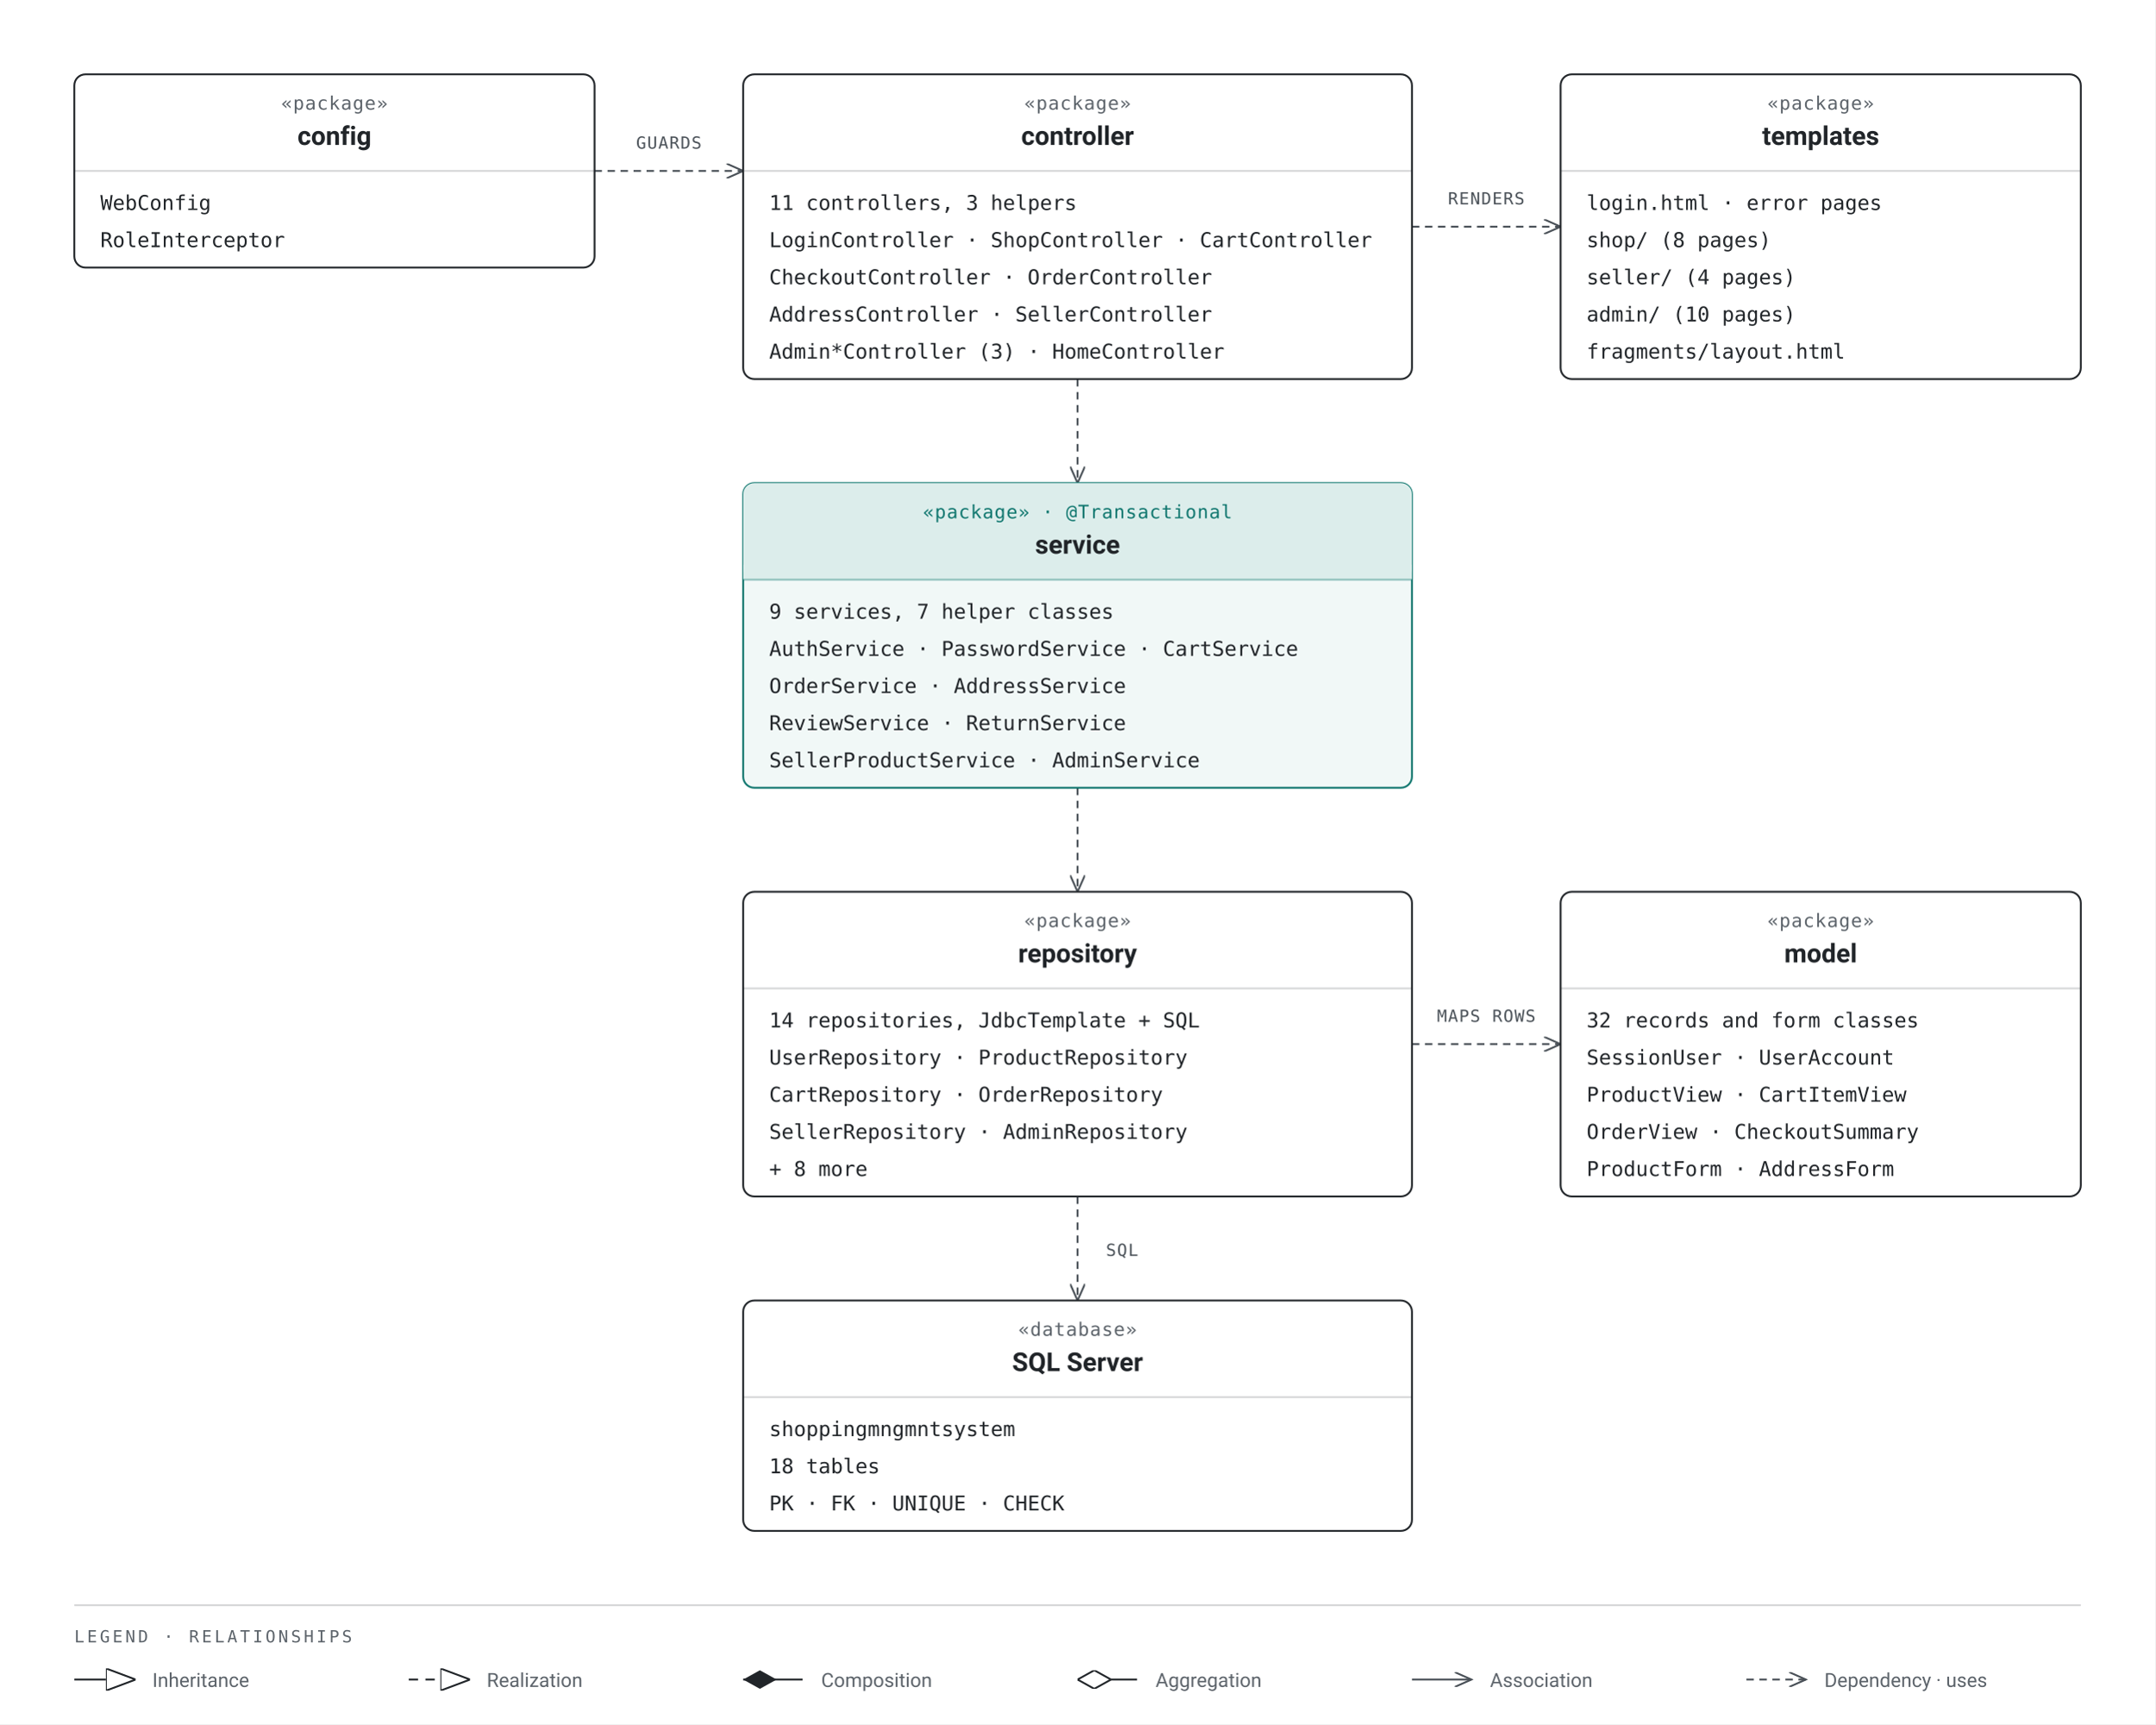
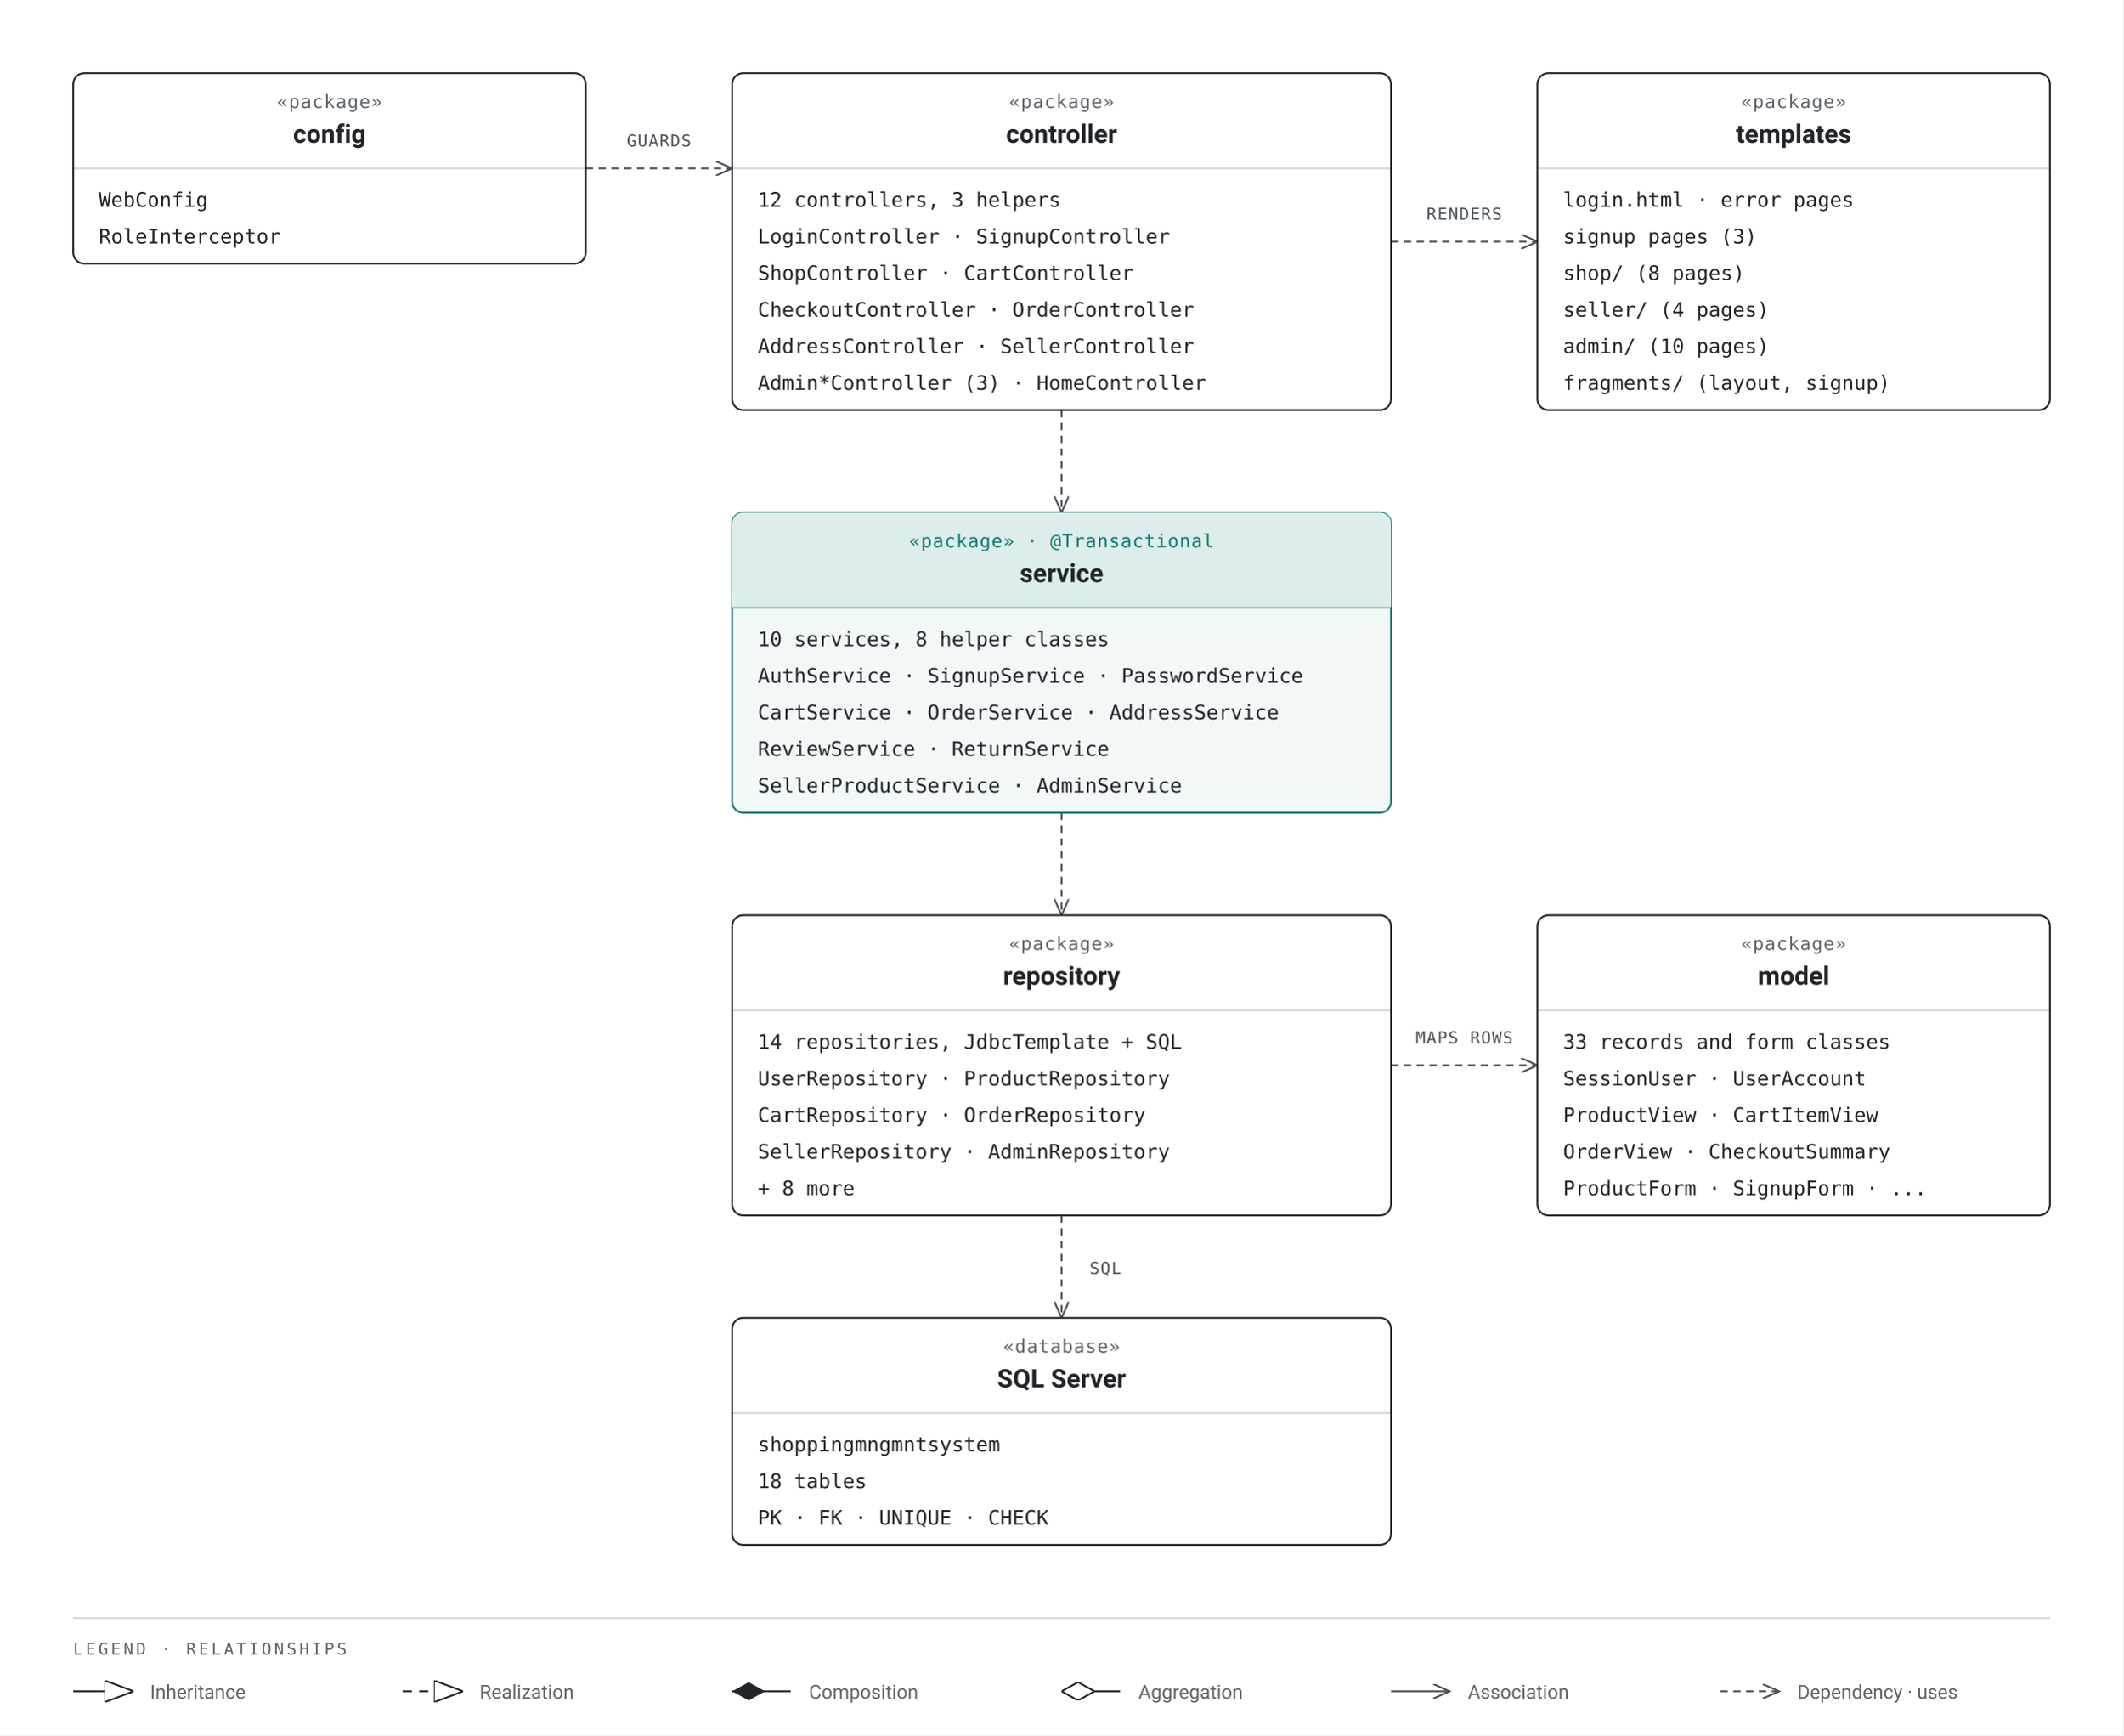
- <svg xmlns="http://www.w3.org/2000/svg" id="class-1-overview-root" viewBox="0 0 1160 928" role="img" aria-labelledby="class-1-overview-title class-1-overview-desc">
+ <svg xmlns="http://www.w3.org/2000/svg" id="class-1-overview-root" viewBox="0 0 1160 948" role="img" aria-labelledby="class-1-overview-title class-1-overview-desc">
  <defs>
    <marker id="uml-triangle" markerWidth="16" markerHeight="12" refX="15" refY="6" orient="auto" markerUnits="userSpaceOnUse">
      <polygon points="0 0, 16 6, 0 12" fill="#ffffff" stroke="#212529" stroke-width="1" />
    </marker>
    <marker id="uml-diamond-filled" markerWidth="18" markerHeight="10" refX="0" refY="5" orient="auto" markerUnits="userSpaceOnUse">
      <polygon points="0 5, 9 0, 18 5, 9 10" fill="#212529" />
    </marker>
    <marker id="uml-diamond-hollow" markerWidth="18" markerHeight="10" refX="0" refY="5" orient="auto" markerUnits="userSpaceOnUse">
      <polygon points="0 5, 9 0, 18 5, 9 10" fill="#ffffff" stroke="#212529" stroke-width="1" />
    </marker>
    <marker id="uml-open" markerWidth="10" markerHeight="8" refX="9" refY="4" orient="auto" markerUnits="userSpaceOnUse">
      <path d="M0,0 L9,4 L0,8" fill="none" stroke="#495057" stroke-width="1" />
    </marker>
  </defs>
  <rect width="100%" height="100%" fill="#ffffff" />
  <path d="M 320,92 L 400,92" fill="none" stroke="#495057" stroke-width="1" stroke-dasharray="4,3" marker-end="url(#uml-open)" />
-   <path d="M 760,122 L 840,122" fill="none" stroke="#495057" stroke-width="1" stroke-dasharray="4,3" marker-end="url(#uml-open)" />
-   <path d="M 580,204 L 580,260" fill="none" stroke="#495057" stroke-width="1" stroke-dasharray="4,3" marker-end="url(#uml-open)" />
-   <path d="M 580,424 L 580,480" fill="none" stroke="#495057" stroke-width="1" stroke-dasharray="4,3" marker-end="url(#uml-open)" />
-   <path d="M 760,562 L 840,562" fill="none" stroke="#495057" stroke-width="1" stroke-dasharray="4,3" marker-end="url(#uml-open)" />
-   <path d="M 580,644 L 580,700" fill="none" stroke="#495057" stroke-width="1" stroke-dasharray="4,3" marker-end="url(#uml-open)" />
+   <path d="M 760,132 L 840,132" fill="none" stroke="#495057" stroke-width="1" stroke-dasharray="4,3" marker-end="url(#uml-open)" />
+   <path d="M 580,224 L 580,280" fill="none" stroke="#495057" stroke-width="1" stroke-dasharray="4,3" marker-end="url(#uml-open)" />
+   <path d="M 580,444 L 580,500" fill="none" stroke="#495057" stroke-width="1" stroke-dasharray="4,3" marker-end="url(#uml-open)" />
+   <path d="M 760,582 L 840,582" fill="none" stroke="#495057" stroke-width="1" stroke-dasharray="4,3" marker-end="url(#uml-open)" />
+   <path d="M 580,664 L 580,720" fill="none" stroke="#495057" stroke-width="1" stroke-dasharray="4,3" marker-end="url(#uml-open)" />
  <rect x="335.8" y="70" width="48.4" height="14" rx="2" fill="#ffffff" />
  <text x="360" y="80" fill="#495057" font-size="9" font-family="ui-monospace, SFMono-Regular, Menlo, Consolas, monospace" text-anchor="middle" letter-spacing="0.06em">GUARDS</text>
-   <rect x="772.6" y="100" width="54.8" height="14" rx="2" fill="#ffffff" />
-   <text x="800" y="110" fill="#495057" font-size="9" font-family="ui-monospace, SFMono-Regular, Menlo, Consolas, monospace" text-anchor="middle" letter-spacing="0.06em">RENDERS</text>
-   <rect x="766.2" y="540" width="67.6" height="14" rx="2" fill="#ffffff" />
-   <text x="800" y="550" fill="#495057" font-size="9" font-family="ui-monospace, SFMono-Regular, Menlo, Consolas, monospace" text-anchor="middle" letter-spacing="0.06em">MAPS ROWS</text>
-   <rect x="589.4" y="666" width="29.2" height="14" rx="2" fill="#ffffff" />
-   <text x="604" y="676" fill="#495057" font-size="9" font-family="ui-monospace, SFMono-Regular, Menlo, Consolas, monospace" text-anchor="middle" letter-spacing="0.06em">SQL</text>
+   <rect x="772.6" y="110" width="54.8" height="14" rx="2" fill="#ffffff" />
+   <text x="800" y="120" fill="#495057" font-size="9" font-family="ui-monospace, SFMono-Regular, Menlo, Consolas, monospace" text-anchor="middle" letter-spacing="0.06em">RENDERS</text>
+   <rect x="766.2" y="560" width="67.6" height="14" rx="2" fill="#ffffff" />
+   <text x="800" y="570" fill="#495057" font-size="9" font-family="ui-monospace, SFMono-Regular, Menlo, Consolas, monospace" text-anchor="middle" letter-spacing="0.06em">MAPS ROWS</text>
+   <rect x="589.4" y="686" width="29.2" height="14" rx="2" fill="#ffffff" />
+   <text x="604" y="696" fill="#495057" font-size="9" font-family="ui-monospace, SFMono-Regular, Menlo, Consolas, monospace" text-anchor="middle" letter-spacing="0.06em">SQL</text>
  <rect x="40" y="40" width="280" height="104" rx="6" fill="#ffffff" />
  <rect x="40" y="40" width="280" height="104" rx="6" fill="#ffffff" stroke="#212529" stroke-width="1" />
  <text x="180.0" y="59" fill="#5c636a" font-size="10" font-family="ui-monospace, SFMono-Regular, Menlo, Consolas, monospace" text-anchor="middle" letter-spacing="0.04em">«package»</text>
  <text x="180.0" y="78" fill="#212529" font-size="14" font-weight="600" font-family="-apple-system, 'Segoe UI', Roboto, 'Helvetica Neue', Arial, sans-serif" text-anchor="middle">config</text>
  <line x1="40" y1="92" x2="320" y2="92" stroke="rgba(33,37,41,0.18)" stroke-width="1" />
  <text x="54" y="113" fill="#212529" font-size="11" font-family="ui-monospace, SFMono-Regular, Menlo, Consolas, monospace">WebConfig</text>
  <text x="54" y="133" fill="#212529" font-size="11" font-family="ui-monospace, SFMono-Regular, Menlo, Consolas, monospace">RoleInterceptor</text>
-   <rect x="400" y="40" width="360" height="164" rx="6" fill="#ffffff" />
-   <rect x="400" y="40" width="360" height="164" rx="6" fill="#ffffff" stroke="#212529" stroke-width="1" />
+   <rect x="400" y="40" width="360" height="184" rx="6" fill="#ffffff" />
+   <rect x="400" y="40" width="360" height="184" rx="6" fill="#ffffff" stroke="#212529" stroke-width="1" />
  <text x="580.0" y="59" fill="#5c636a" font-size="10" font-family="ui-monospace, SFMono-Regular, Menlo, Consolas, monospace" text-anchor="middle" letter-spacing="0.04em">«package»</text>
  <text x="580.0" y="78" fill="#212529" font-size="14" font-weight="600" font-family="-apple-system, 'Segoe UI', Roboto, 'Helvetica Neue', Arial, sans-serif" text-anchor="middle">controller</text>
  <line x1="400" y1="92" x2="760" y2="92" stroke="rgba(33,37,41,0.18)" stroke-width="1" />
-   <text x="414" y="113" fill="#212529" font-size="11" font-family="ui-monospace, SFMono-Regular, Menlo, Consolas, monospace">11 controllers, 3 helpers</text>
-   <text x="414" y="133" fill="#212529" font-size="11" font-family="ui-monospace, SFMono-Regular, Menlo, Consolas, monospace">LoginController · ShopController · CartController</text>
-   <text x="414" y="153" fill="#212529" font-size="11" font-family="ui-monospace, SFMono-Regular, Menlo, Consolas, monospace">CheckoutController · OrderController</text>
-   <text x="414" y="173" fill="#212529" font-size="11" font-family="ui-monospace, SFMono-Regular, Menlo, Consolas, monospace">AddressController · SellerController</text>
-   <text x="414" y="193" fill="#212529" font-size="11" font-family="ui-monospace, SFMono-Regular, Menlo, Consolas, monospace">Admin*Controller (3) · HomeController</text>
-   <rect x="840" y="40" width="280" height="164" rx="6" fill="#ffffff" />
-   <rect x="840" y="40" width="280" height="164" rx="6" fill="#ffffff" stroke="#212529" stroke-width="1" />
+   <text x="414" y="113" fill="#212529" font-size="11" font-family="ui-monospace, SFMono-Regular, Menlo, Consolas, monospace">12 controllers, 3 helpers</text>
+   <text x="414" y="133" fill="#212529" font-size="11" font-family="ui-monospace, SFMono-Regular, Menlo, Consolas, monospace">LoginController · SignupController</text>
+   <text x="414" y="153" fill="#212529" font-size="11" font-family="ui-monospace, SFMono-Regular, Menlo, Consolas, monospace">ShopController · CartController</text>
+   <text x="414" y="173" fill="#212529" font-size="11" font-family="ui-monospace, SFMono-Regular, Menlo, Consolas, monospace">CheckoutController · OrderController</text>
+   <text x="414" y="193" fill="#212529" font-size="11" font-family="ui-monospace, SFMono-Regular, Menlo, Consolas, monospace">AddressController · SellerController</text>
+   <text x="414" y="213" fill="#212529" font-size="11" font-family="ui-monospace, SFMono-Regular, Menlo, Consolas, monospace">Admin*Controller (3) · HomeController</text>
+   <rect x="840" y="40" width="280" height="184" rx="6" fill="#ffffff" />
+   <rect x="840" y="40" width="280" height="184" rx="6" fill="#ffffff" stroke="#212529" stroke-width="1" />
  <text x="980.0" y="59" fill="#5c636a" font-size="10" font-family="ui-monospace, SFMono-Regular, Menlo, Consolas, monospace" text-anchor="middle" letter-spacing="0.04em">«package»</text>
  <text x="980.0" y="78" fill="#212529" font-size="14" font-weight="600" font-family="-apple-system, 'Segoe UI', Roboto, 'Helvetica Neue', Arial, sans-serif" text-anchor="middle">templates</text>
  <line x1="840" y1="92" x2="1120" y2="92" stroke="rgba(33,37,41,0.18)" stroke-width="1" />
  <text x="854" y="113" fill="#212529" font-size="11" font-family="ui-monospace, SFMono-Regular, Menlo, Consolas, monospace">login.html · error pages</text>
-   <text x="854" y="133" fill="#212529" font-size="11" font-family="ui-monospace, SFMono-Regular, Menlo, Consolas, monospace">shop/ (8 pages)</text>
-   <text x="854" y="153" fill="#212529" font-size="11" font-family="ui-monospace, SFMono-Regular, Menlo, Consolas, monospace">seller/ (4 pages)</text>
-   <text x="854" y="173" fill="#212529" font-size="11" font-family="ui-monospace, SFMono-Regular, Menlo, Consolas, monospace">admin/ (10 pages)</text>
-   <text x="854" y="193" fill="#212529" font-size="11" font-family="ui-monospace, SFMono-Regular, Menlo, Consolas, monospace">fragments/layout.html</text>
-   <rect x="400" y="260" width="360" height="164" rx="6" fill="#ffffff" />
-   <rect x="400" y="260" width="360" height="164" rx="6" fill="#f1f8f7" stroke="#0f766e" stroke-width="1" />
-   <rect x="400" y="260" width="360" height="52" rx="6" fill="#dcedeb" />
-   <rect x="400" y="304" width="360" height="8" fill="#dcedeb" />
-   <text x="580.0" y="279" fill="#0f766e" font-size="10" font-family="ui-monospace, SFMono-Regular, Menlo, Consolas, monospace" text-anchor="middle" letter-spacing="0.04em">«package» · @Transactional</text>
-   <text x="580.0" y="298" fill="#212529" font-size="14" font-weight="600" font-family="-apple-system, 'Segoe UI', Roboto, 'Helvetica Neue', Arial, sans-serif" text-anchor="middle">service</text>
-   <line x1="400" y1="312" x2="760" y2="312" stroke="rgba(15,118,110,0.40)" stroke-width="1" />
-   <text x="414" y="333" fill="#212529" font-size="11" font-family="ui-monospace, SFMono-Regular, Menlo, Consolas, monospace">9 services, 7 helper classes</text>
-   <text x="414" y="353" fill="#212529" font-size="11" font-family="ui-monospace, SFMono-Regular, Menlo, Consolas, monospace">AuthService · PasswordService · CartService</text>
-   <text x="414" y="373" fill="#212529" font-size="11" font-family="ui-monospace, SFMono-Regular, Menlo, Consolas, monospace">OrderService · AddressService</text>
-   <text x="414" y="393" fill="#212529" font-size="11" font-family="ui-monospace, SFMono-Regular, Menlo, Consolas, monospace">ReviewService · ReturnService</text>
-   <text x="414" y="413" fill="#212529" font-size="11" font-family="ui-monospace, SFMono-Regular, Menlo, Consolas, monospace">SellerProductService · AdminService</text>
-   <rect x="400" y="480" width="360" height="164" rx="6" fill="#ffffff" />
-   <rect x="400" y="480" width="360" height="164" rx="6" fill="#ffffff" stroke="#212529" stroke-width="1" />
-   <text x="580.0" y="499" fill="#5c636a" font-size="10" font-family="ui-monospace, SFMono-Regular, Menlo, Consolas, monospace" text-anchor="middle" letter-spacing="0.04em">«package»</text>
-   <text x="580.0" y="518" fill="#212529" font-size="14" font-weight="600" font-family="-apple-system, 'Segoe UI', Roboto, 'Helvetica Neue', Arial, sans-serif" text-anchor="middle">repository</text>
-   <line x1="400" y1="532" x2="760" y2="532" stroke="rgba(33,37,41,0.18)" stroke-width="1" />
-   <text x="414" y="553" fill="#212529" font-size="11" font-family="ui-monospace, SFMono-Regular, Menlo, Consolas, monospace">14 repositories, JdbcTemplate + SQL</text>
-   <text x="414" y="573" fill="#212529" font-size="11" font-family="ui-monospace, SFMono-Regular, Menlo, Consolas, monospace">UserRepository · ProductRepository</text>
-   <text x="414" y="593" fill="#212529" font-size="11" font-family="ui-monospace, SFMono-Regular, Menlo, Consolas, monospace">CartRepository · OrderRepository</text>
-   <text x="414" y="613" fill="#212529" font-size="11" font-family="ui-monospace, SFMono-Regular, Menlo, Consolas, monospace">SellerRepository · AdminRepository</text>
-   <text x="414" y="633" fill="#212529" font-size="11" font-family="ui-monospace, SFMono-Regular, Menlo, Consolas, monospace">+ 8 more</text>
-   <rect x="840" y="480" width="280" height="164" rx="6" fill="#ffffff" />
-   <rect x="840" y="480" width="280" height="164" rx="6" fill="#ffffff" stroke="#212529" stroke-width="1" />
-   <text x="980.0" y="499" fill="#5c636a" font-size="10" font-family="ui-monospace, SFMono-Regular, Menlo, Consolas, monospace" text-anchor="middle" letter-spacing="0.04em">«package»</text>
-   <text x="980.0" y="518" fill="#212529" font-size="14" font-weight="600" font-family="-apple-system, 'Segoe UI', Roboto, 'Helvetica Neue', Arial, sans-serif" text-anchor="middle">model</text>
-   <line x1="840" y1="532" x2="1120" y2="532" stroke="rgba(33,37,41,0.18)" stroke-width="1" />
-   <text x="854" y="553" fill="#212529" font-size="11" font-family="ui-monospace, SFMono-Regular, Menlo, Consolas, monospace">32 records and form classes</text>
-   <text x="854" y="573" fill="#212529" font-size="11" font-family="ui-monospace, SFMono-Regular, Menlo, Consolas, monospace">SessionUser · UserAccount</text>
-   <text x="854" y="593" fill="#212529" font-size="11" font-family="ui-monospace, SFMono-Regular, Menlo, Consolas, monospace">ProductView · CartItemView</text>
-   <text x="854" y="613" fill="#212529" font-size="11" font-family="ui-monospace, SFMono-Regular, Menlo, Consolas, monospace">OrderView · CheckoutSummary</text>
-   <text x="854" y="633" fill="#212529" font-size="11" font-family="ui-monospace, SFMono-Regular, Menlo, Consolas, monospace">ProductForm · AddressForm</text>
-   <rect x="400" y="700" width="360" height="124" rx="6" fill="#ffffff" />
-   <rect x="400" y="700" width="360" height="124" rx="6" fill="#ffffff" stroke="#212529" stroke-width="1" />
-   <text x="580.0" y="719" fill="#5c636a" font-size="10" font-family="ui-monospace, SFMono-Regular, Menlo, Consolas, monospace" text-anchor="middle" letter-spacing="0.04em">«database»</text>
-   <text x="580.0" y="738" fill="#212529" font-size="14" font-weight="600" font-family="-apple-system, 'Segoe UI', Roboto, 'Helvetica Neue', Arial, sans-serif" text-anchor="middle">SQL Server</text>
-   <line x1="400" y1="752" x2="760" y2="752" stroke="rgba(33,37,41,0.18)" stroke-width="1" />
-   <text x="414" y="773" fill="#212529" font-size="11" font-family="ui-monospace, SFMono-Regular, Menlo, Consolas, monospace">shoppingmngmntsystem</text>
-   <text x="414" y="793" fill="#212529" font-size="11" font-family="ui-monospace, SFMono-Regular, Menlo, Consolas, monospace">18 tables</text>
-   <text x="414" y="813" fill="#212529" font-size="11" font-family="ui-monospace, SFMono-Regular, Menlo, Consolas, monospace">PK · FK · UNIQUE · CHECK</text>
-   <line x1="40" y1="864" x2="1120" y2="864" stroke="rgba(33,37,41,0.18)" stroke-width="1" />
-   <text x="40" y="884" fill="#5c636a" font-size="9" font-family="ui-monospace, SFMono-Regular, Menlo, Consolas, monospace" letter-spacing="0.16em">LEGEND · RELATIONSHIPS</text>
-   <line x1="40.0" y1="904" x2="72.0" y2="904" stroke="#212529" stroke-width="1" marker-end="url(#uml-triangle)" />
-   <text x="82.0" y="908" fill="#5c636a" font-size="10.5" font-family="-apple-system, 'Segoe UI', Roboto, 'Helvetica Neue', Arial, sans-serif">Inheritance</text>
-   <line x1="220.0" y1="904" x2="252.0" y2="904" stroke="#212529" stroke-width="1" stroke-dasharray="5,4" marker-end="url(#uml-triangle)" />
-   <text x="262.0" y="908" fill="#5c636a" font-size="10.5" font-family="-apple-system, 'Segoe UI', Roboto, 'Helvetica Neue', Arial, sans-serif">Realization</text>
-   <line x1="400.0" y1="904" x2="432.0" y2="904" stroke="#212529" stroke-width="1" marker-start="url(#uml-diamond-filled)" />
-   <text x="442.0" y="908" fill="#5c636a" font-size="10.5" font-family="-apple-system, 'Segoe UI', Roboto, 'Helvetica Neue', Arial, sans-serif">Composition</text>
-   <line x1="580.0" y1="904" x2="612.0" y2="904" stroke="#212529" stroke-width="1" marker-start="url(#uml-diamond-hollow)" />
-   <text x="622.0" y="908" fill="#5c636a" font-size="10.5" font-family="-apple-system, 'Segoe UI', Roboto, 'Helvetica Neue', Arial, sans-serif">Aggregation</text>
-   <line x1="760.0" y1="904" x2="792.0" y2="904" stroke="#495057" stroke-width="1" marker-end="url(#uml-open)" />
-   <text x="802.0" y="908" fill="#5c636a" font-size="10.5" font-family="-apple-system, 'Segoe UI', Roboto, 'Helvetica Neue', Arial, sans-serif">Association</text>
-   <line x1="940.0" y1="904" x2="972.0" y2="904" stroke="#495057" stroke-width="1" stroke-dasharray="4,3" marker-end="url(#uml-open)" />
-   <text x="982.0" y="908" fill="#5c636a" font-size="10.5" font-family="-apple-system, 'Segoe UI', Roboto, 'Helvetica Neue', Arial, sans-serif">Dependency · uses</text>
+   <text x="854" y="133" fill="#212529" font-size="11" font-family="ui-monospace, SFMono-Regular, Menlo, Consolas, monospace">signup pages (3)</text>
+   <text x="854" y="153" fill="#212529" font-size="11" font-family="ui-monospace, SFMono-Regular, Menlo, Consolas, monospace">shop/ (8 pages)</text>
+   <text x="854" y="173" fill="#212529" font-size="11" font-family="ui-monospace, SFMono-Regular, Menlo, Consolas, monospace">seller/ (4 pages)</text>
+   <text x="854" y="193" fill="#212529" font-size="11" font-family="ui-monospace, SFMono-Regular, Menlo, Consolas, monospace">admin/ (10 pages)</text>
+   <text x="854" y="213" fill="#212529" font-size="11" font-family="ui-monospace, SFMono-Regular, Menlo, Consolas, monospace">fragments/ (layout, signup)</text>
+   <rect x="400" y="280" width="360" height="164" rx="6" fill="#ffffff" />
+   <rect x="400" y="280" width="360" height="164" rx="6" fill="#f1f8f7" stroke="#0f766e" stroke-width="1" />
+   <rect x="400" y="280" width="360" height="52" rx="6" fill="#dcedeb" />
+   <rect x="400" y="324" width="360" height="8" fill="#dcedeb" />
+   <text x="580.0" y="299" fill="#0f766e" font-size="10" font-family="ui-monospace, SFMono-Regular, Menlo, Consolas, monospace" text-anchor="middle" letter-spacing="0.04em">«package» · @Transactional</text>
+   <text x="580.0" y="318" fill="#212529" font-size="14" font-weight="600" font-family="-apple-system, 'Segoe UI', Roboto, 'Helvetica Neue', Arial, sans-serif" text-anchor="middle">service</text>
+   <line x1="400" y1="332" x2="760" y2="332" stroke="rgba(15,118,110,0.40)" stroke-width="1" />
+   <text x="414" y="353" fill="#212529" font-size="11" font-family="ui-monospace, SFMono-Regular, Menlo, Consolas, monospace">10 services, 8 helper classes</text>
+   <text x="414" y="373" fill="#212529" font-size="11" font-family="ui-monospace, SFMono-Regular, Menlo, Consolas, monospace">AuthService · SignupService · PasswordService</text>
+   <text x="414" y="393" fill="#212529" font-size="11" font-family="ui-monospace, SFMono-Regular, Menlo, Consolas, monospace">CartService · OrderService · AddressService</text>
+   <text x="414" y="413" fill="#212529" font-size="11" font-family="ui-monospace, SFMono-Regular, Menlo, Consolas, monospace">ReviewService · ReturnService</text>
+   <text x="414" y="433" fill="#212529" font-size="11" font-family="ui-monospace, SFMono-Regular, Menlo, Consolas, monospace">SellerProductService · AdminService</text>
+   <rect x="400" y="500" width="360" height="164" rx="6" fill="#ffffff" />
+   <rect x="400" y="500" width="360" height="164" rx="6" fill="#ffffff" stroke="#212529" stroke-width="1" />
+   <text x="580.0" y="519" fill="#5c636a" font-size="10" font-family="ui-monospace, SFMono-Regular, Menlo, Consolas, monospace" text-anchor="middle" letter-spacing="0.04em">«package»</text>
+   <text x="580.0" y="538" fill="#212529" font-size="14" font-weight="600" font-family="-apple-system, 'Segoe UI', Roboto, 'Helvetica Neue', Arial, sans-serif" text-anchor="middle">repository</text>
+   <line x1="400" y1="552" x2="760" y2="552" stroke="rgba(33,37,41,0.18)" stroke-width="1" />
+   <text x="414" y="573" fill="#212529" font-size="11" font-family="ui-monospace, SFMono-Regular, Menlo, Consolas, monospace">14 repositories, JdbcTemplate + SQL</text>
+   <text x="414" y="593" fill="#212529" font-size="11" font-family="ui-monospace, SFMono-Regular, Menlo, Consolas, monospace">UserRepository · ProductRepository</text>
+   <text x="414" y="613" fill="#212529" font-size="11" font-family="ui-monospace, SFMono-Regular, Menlo, Consolas, monospace">CartRepository · OrderRepository</text>
+   <text x="414" y="633" fill="#212529" font-size="11" font-family="ui-monospace, SFMono-Regular, Menlo, Consolas, monospace">SellerRepository · AdminRepository</text>
+   <text x="414" y="653" fill="#212529" font-size="11" font-family="ui-monospace, SFMono-Regular, Menlo, Consolas, monospace">+ 8 more</text>
+   <rect x="840" y="500" width="280" height="164" rx="6" fill="#ffffff" />
+   <rect x="840" y="500" width="280" height="164" rx="6" fill="#ffffff" stroke="#212529" stroke-width="1" />
+   <text x="980.0" y="519" fill="#5c636a" font-size="10" font-family="ui-monospace, SFMono-Regular, Menlo, Consolas, monospace" text-anchor="middle" letter-spacing="0.04em">«package»</text>
+   <text x="980.0" y="538" fill="#212529" font-size="14" font-weight="600" font-family="-apple-system, 'Segoe UI', Roboto, 'Helvetica Neue', Arial, sans-serif" text-anchor="middle">model</text>
+   <line x1="840" y1="552" x2="1120" y2="552" stroke="rgba(33,37,41,0.18)" stroke-width="1" />
+   <text x="854" y="573" fill="#212529" font-size="11" font-family="ui-monospace, SFMono-Regular, Menlo, Consolas, monospace">33 records and form classes</text>
+   <text x="854" y="593" fill="#212529" font-size="11" font-family="ui-monospace, SFMono-Regular, Menlo, Consolas, monospace">SessionUser · UserAccount</text>
+   <text x="854" y="613" fill="#212529" font-size="11" font-family="ui-monospace, SFMono-Regular, Menlo, Consolas, monospace">ProductView · CartItemView</text>
+   <text x="854" y="633" fill="#212529" font-size="11" font-family="ui-monospace, SFMono-Regular, Menlo, Consolas, monospace">OrderView · CheckoutSummary</text>
+   <text x="854" y="653" fill="#212529" font-size="11" font-family="ui-monospace, SFMono-Regular, Menlo, Consolas, monospace">ProductForm · SignupForm · ...</text>
+   <rect x="400" y="720" width="360" height="124" rx="6" fill="#ffffff" />
+   <rect x="400" y="720" width="360" height="124" rx="6" fill="#ffffff" stroke="#212529" stroke-width="1" />
+   <text x="580.0" y="739" fill="#5c636a" font-size="10" font-family="ui-monospace, SFMono-Regular, Menlo, Consolas, monospace" text-anchor="middle" letter-spacing="0.04em">«database»</text>
+   <text x="580.0" y="758" fill="#212529" font-size="14" font-weight="600" font-family="-apple-system, 'Segoe UI', Roboto, 'Helvetica Neue', Arial, sans-serif" text-anchor="middle">SQL Server</text>
+   <line x1="400" y1="772" x2="760" y2="772" stroke="rgba(33,37,41,0.18)" stroke-width="1" />
+   <text x="414" y="793" fill="#212529" font-size="11" font-family="ui-monospace, SFMono-Regular, Menlo, Consolas, monospace">shoppingmngmntsystem</text>
+   <text x="414" y="813" fill="#212529" font-size="11" font-family="ui-monospace, SFMono-Regular, Menlo, Consolas, monospace">18 tables</text>
+   <text x="414" y="833" fill="#212529" font-size="11" font-family="ui-monospace, SFMono-Regular, Menlo, Consolas, monospace">PK · FK · UNIQUE · CHECK</text>
+   <line x1="40" y1="884" x2="1120" y2="884" stroke="rgba(33,37,41,0.18)" stroke-width="1" />
+   <text x="40" y="904" fill="#5c636a" font-size="9" font-family="ui-monospace, SFMono-Regular, Menlo, Consolas, monospace" letter-spacing="0.16em">LEGEND · RELATIONSHIPS</text>
+   <line x1="40.0" y1="924" x2="72.0" y2="924" stroke="#212529" stroke-width="1" marker-end="url(#uml-triangle)" />
+   <text x="82.0" y="928" fill="#5c636a" font-size="10.5" font-family="-apple-system, 'Segoe UI', Roboto, 'Helvetica Neue', Arial, sans-serif">Inheritance</text>
+   <line x1="220.0" y1="924" x2="252.0" y2="924" stroke="#212529" stroke-width="1" stroke-dasharray="5,4" marker-end="url(#uml-triangle)" />
+   <text x="262.0" y="928" fill="#5c636a" font-size="10.5" font-family="-apple-system, 'Segoe UI', Roboto, 'Helvetica Neue', Arial, sans-serif">Realization</text>
+   <line x1="400.0" y1="924" x2="432.0" y2="924" stroke="#212529" stroke-width="1" marker-start="url(#uml-diamond-filled)" />
+   <text x="442.0" y="928" fill="#5c636a" font-size="10.5" font-family="-apple-system, 'Segoe UI', Roboto, 'Helvetica Neue', Arial, sans-serif">Composition</text>
+   <line x1="580.0" y1="924" x2="612.0" y2="924" stroke="#212529" stroke-width="1" marker-start="url(#uml-diamond-hollow)" />
+   <text x="622.0" y="928" fill="#5c636a" font-size="10.5" font-family="-apple-system, 'Segoe UI', Roboto, 'Helvetica Neue', Arial, sans-serif">Aggregation</text>
+   <line x1="760.0" y1="924" x2="792.0" y2="924" stroke="#495057" stroke-width="1" marker-end="url(#uml-open)" />
+   <text x="802.0" y="928" fill="#5c636a" font-size="10.5" font-family="-apple-system, 'Segoe UI', Roboto, 'Helvetica Neue', Arial, sans-serif">Association</text>
+   <line x1="940.0" y1="924" x2="972.0" y2="924" stroke="#495057" stroke-width="1" stroke-dasharray="4,3" marker-end="url(#uml-open)" />
+   <text x="982.0" y="928" fill="#5c636a" font-size="10.5" font-family="-apple-system, 'Segoe UI', Roboto, 'Helvetica Neue', Arial, sans-serif">Dependency · uses</text>
</svg>
